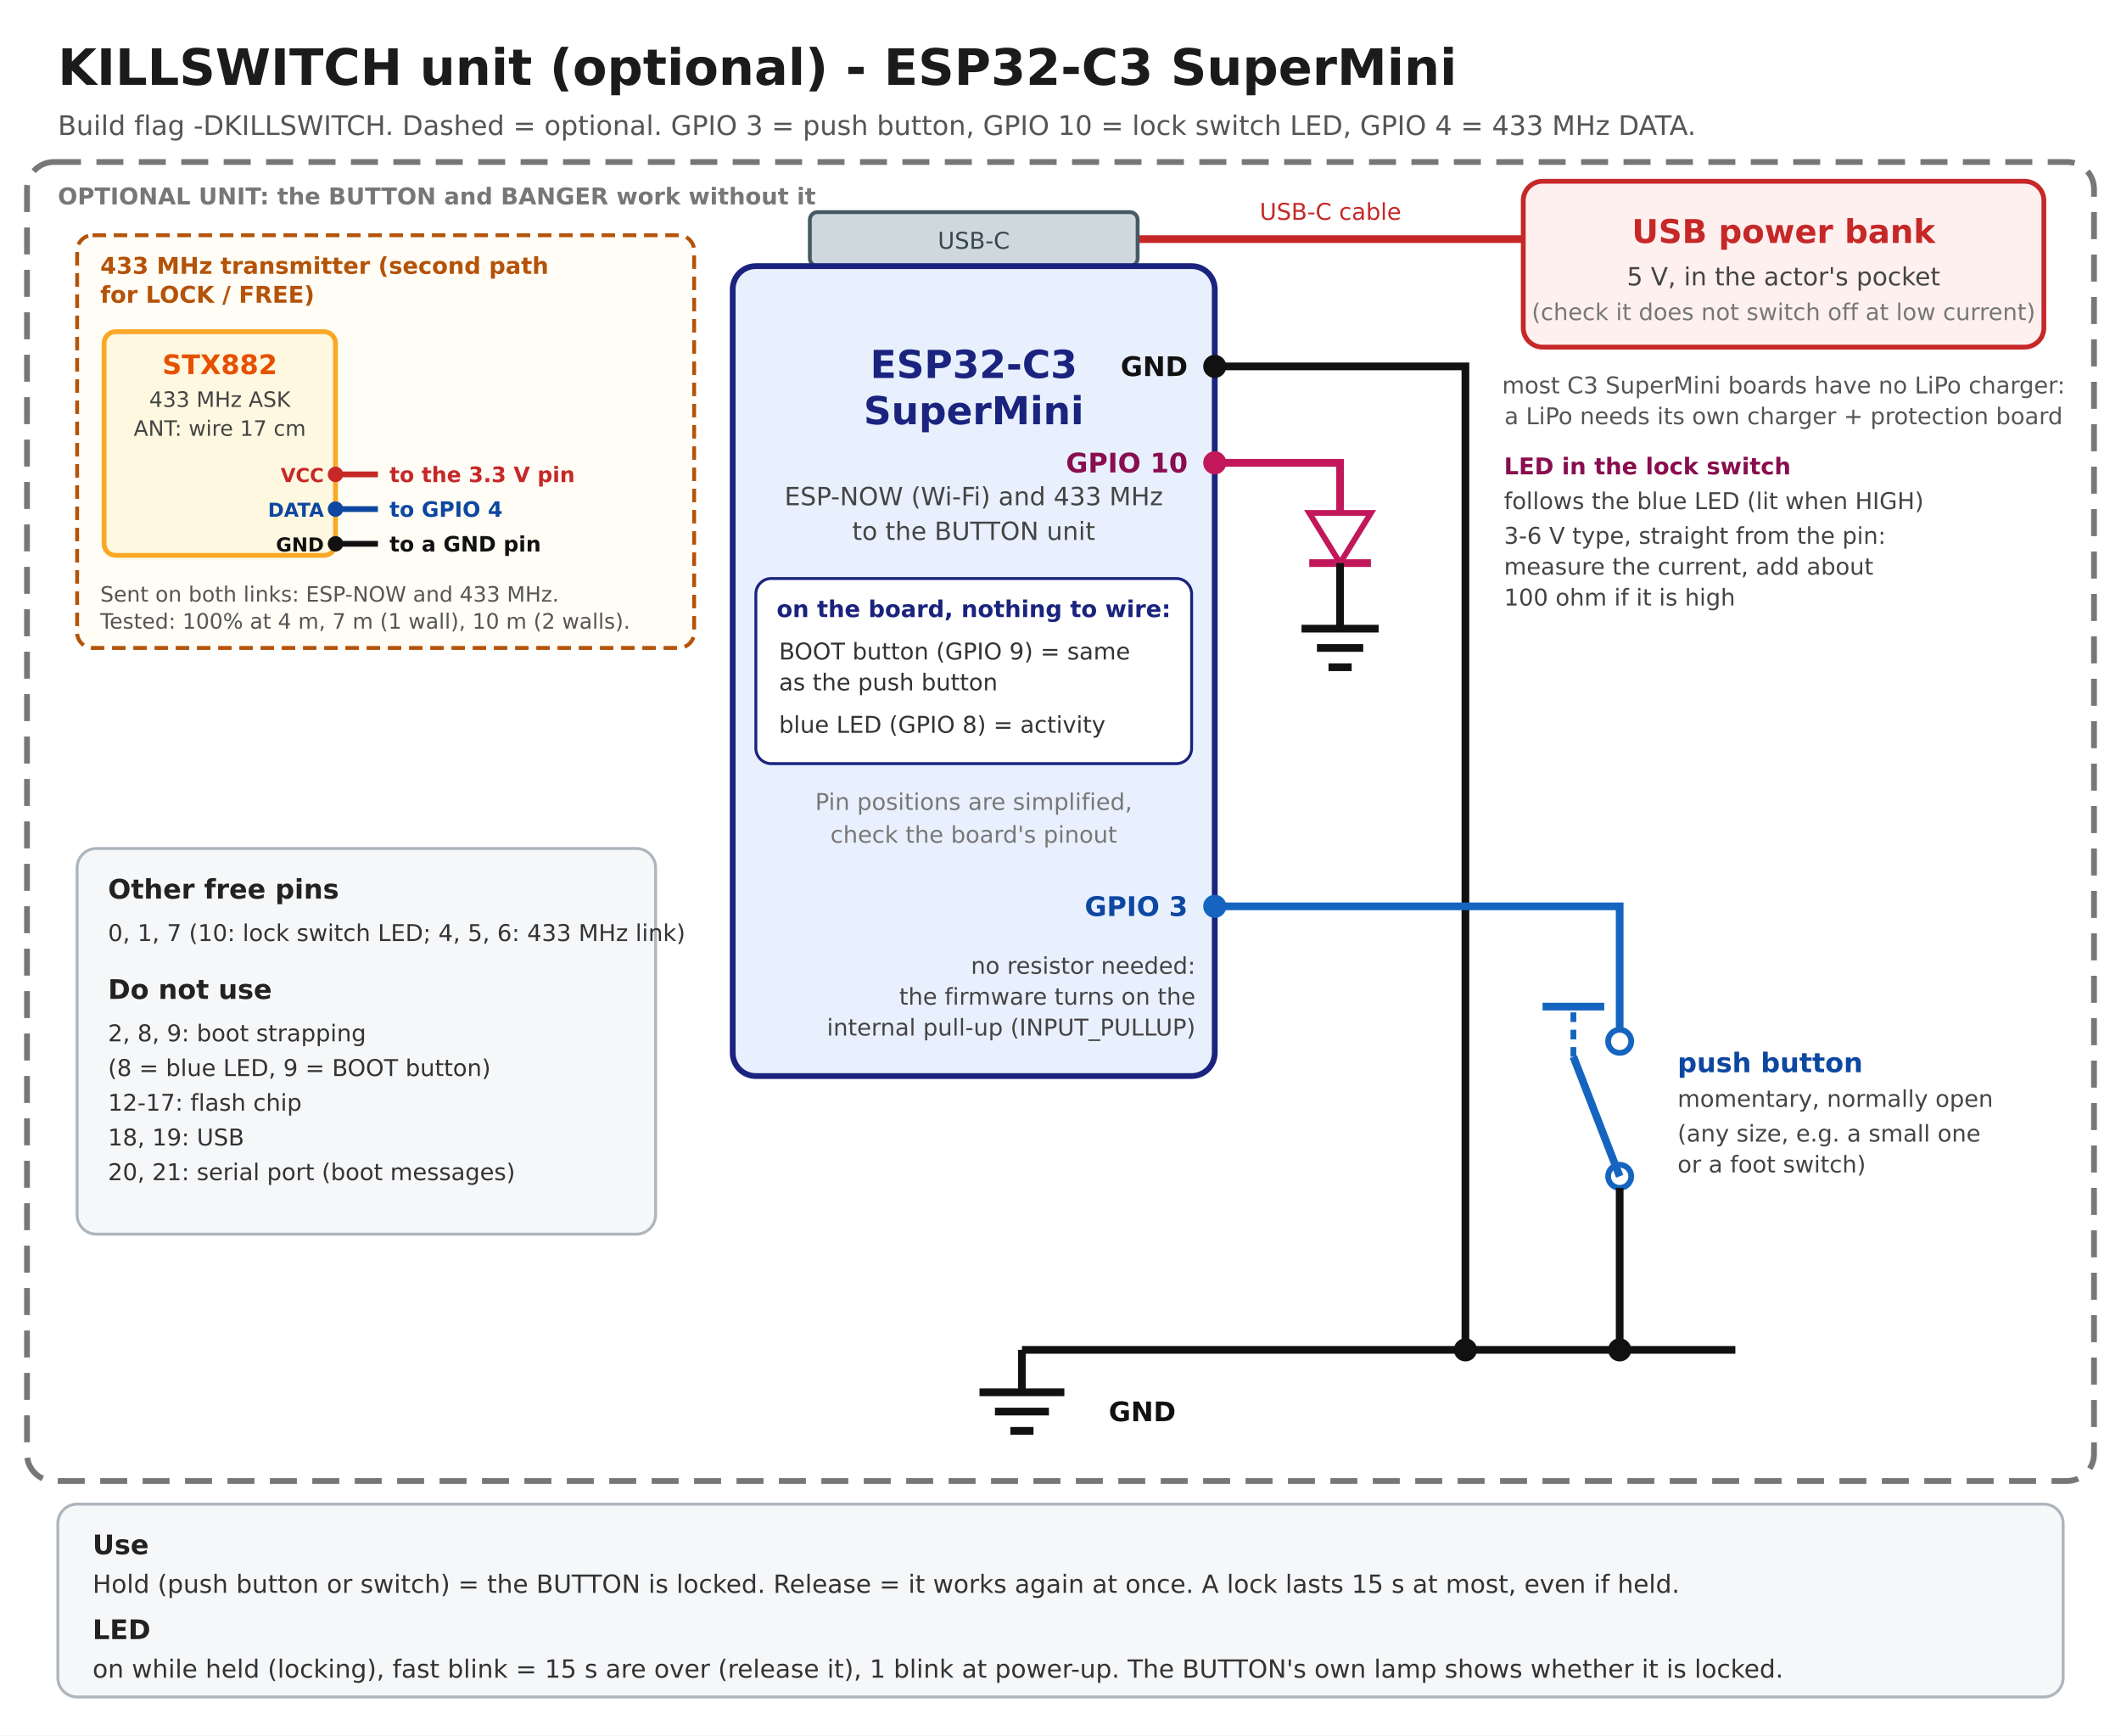
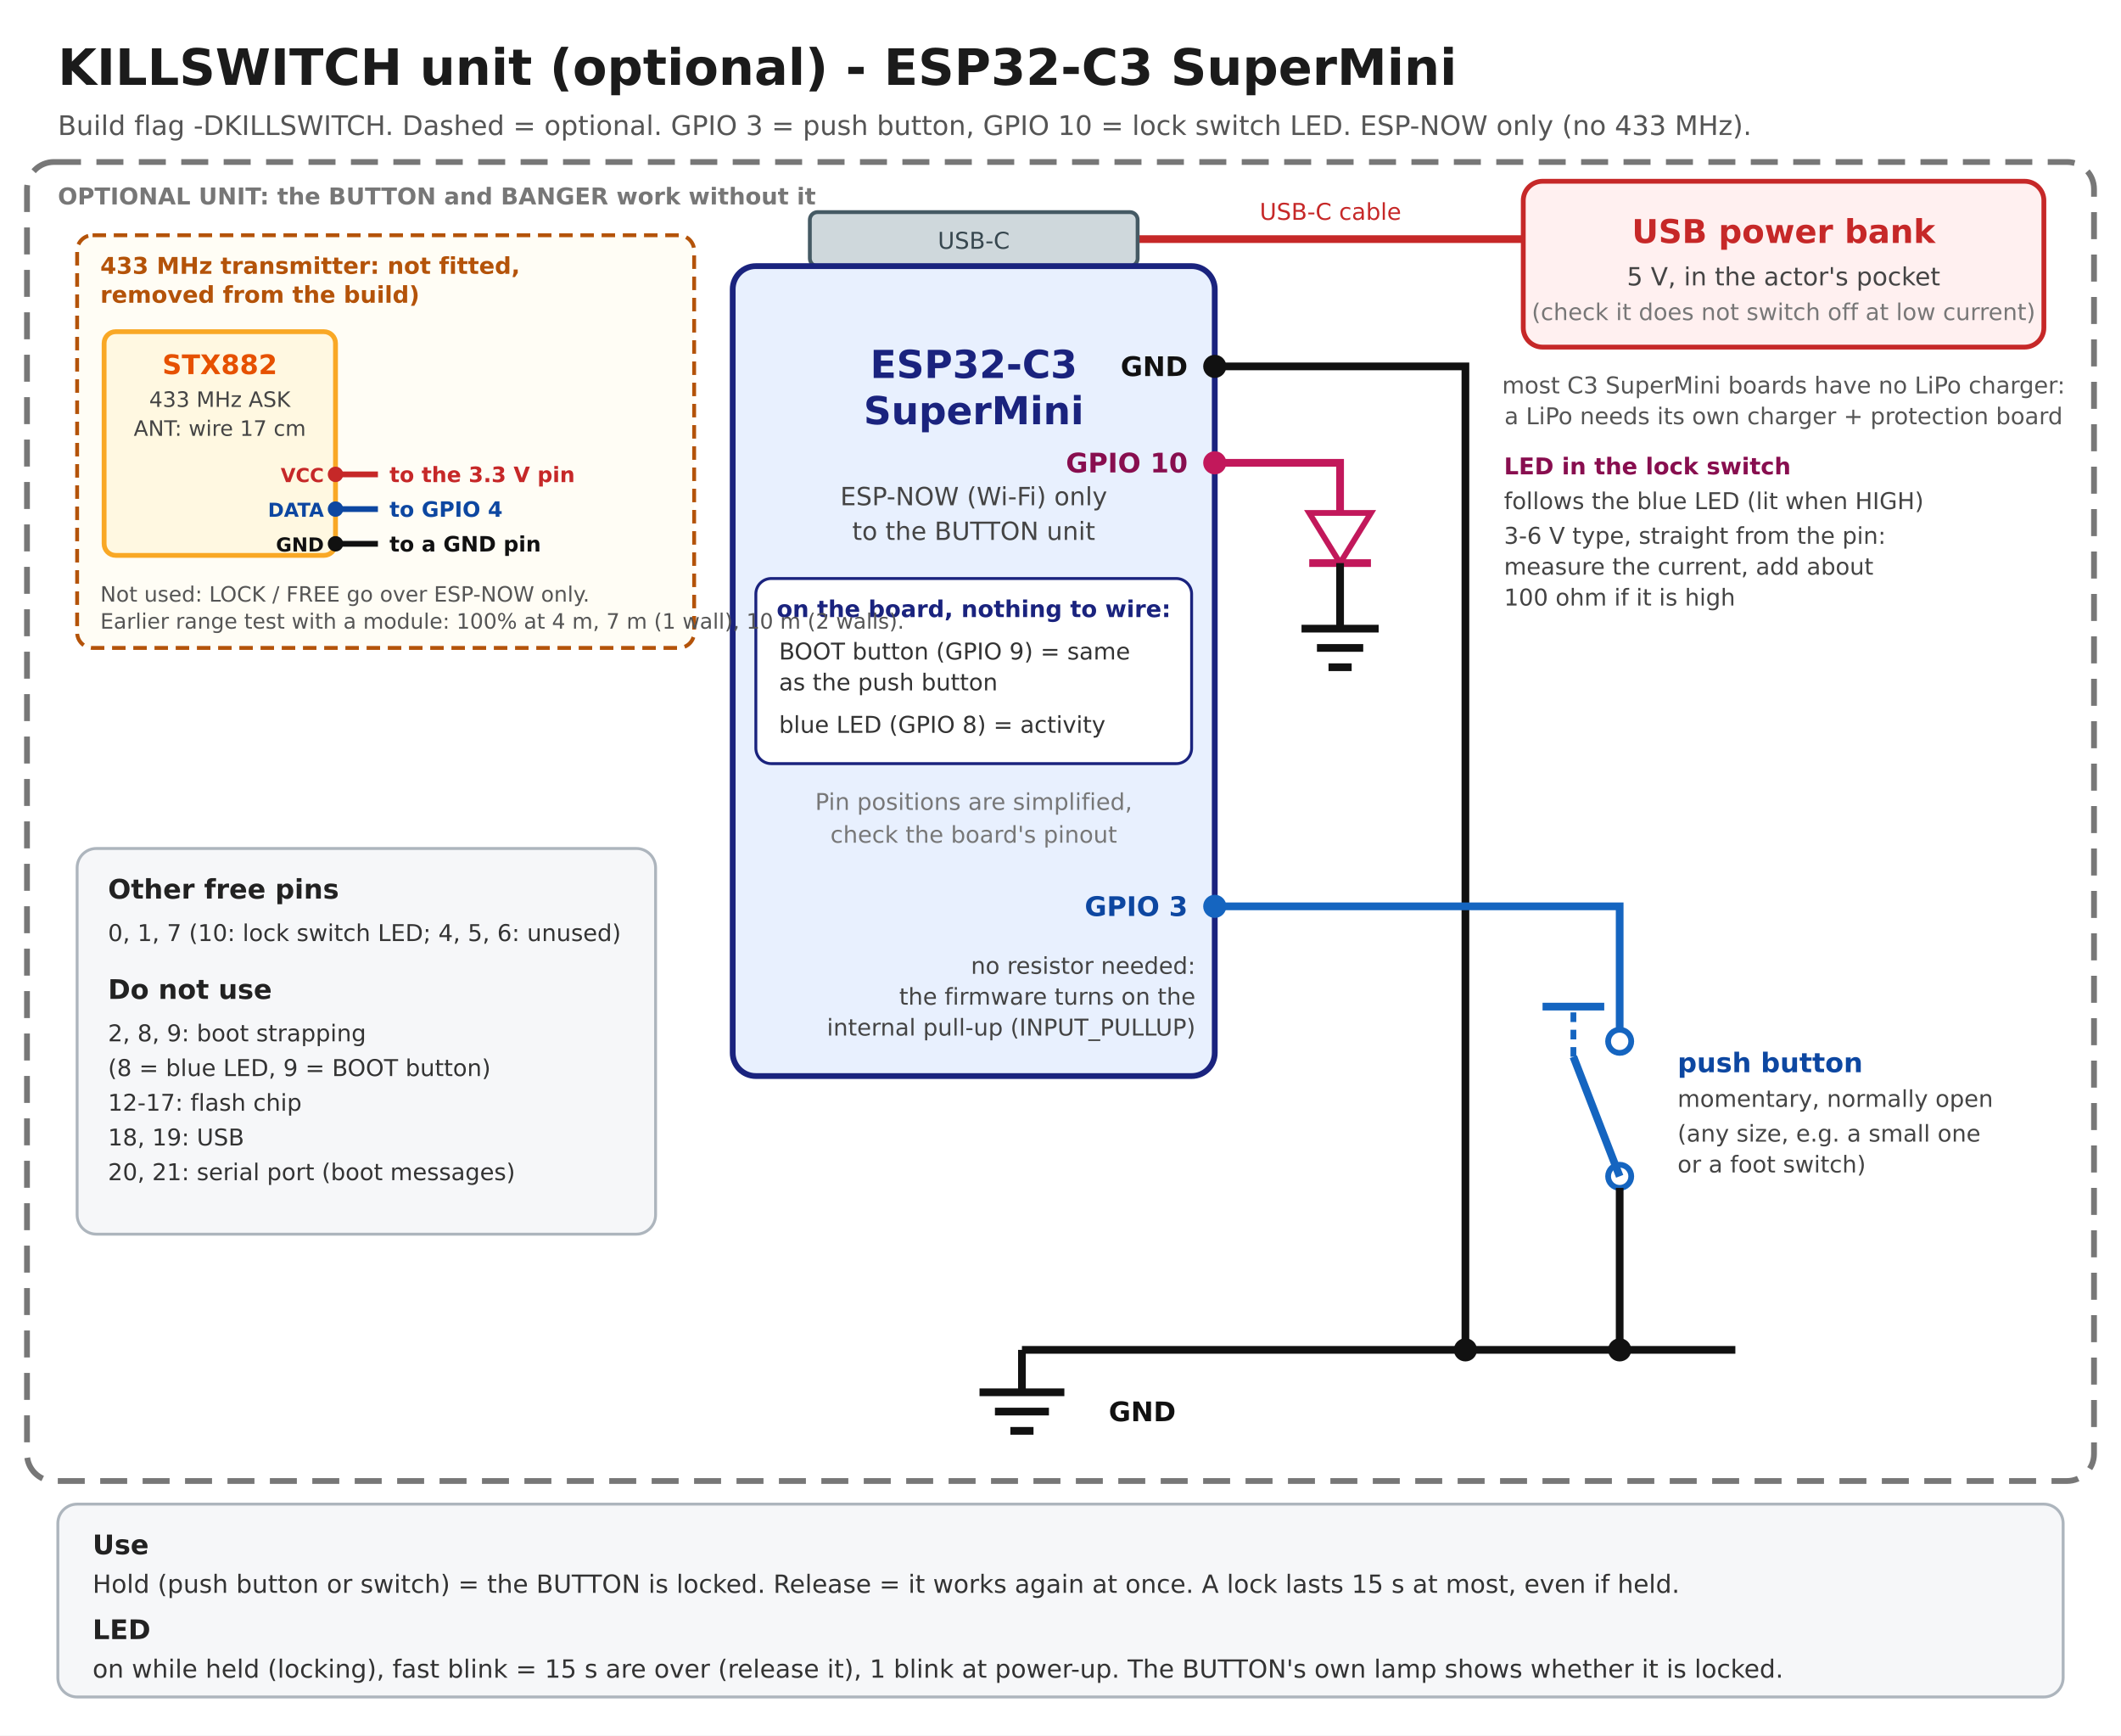
<svg xmlns="http://www.w3.org/2000/svg" viewBox="0 0 1100 900" width="1100" height="900" font-family="DejaVu Sans, Helvetica, Arial, sans-serif">
  <rect width="1100" height="900" fill="#ffffff" />
  <text x="30" y="44" font-size="26" font-weight="bold" fill="#1b1b1b">KILLSWITCH unit (optional) - ESP32-C3 SuperMini</text>
-   <text x="30" y="70" font-size="14" fill="#555">Build flag -DKILLSWITCH. Dashed = optional. GPIO 3 = push button, GPIO 10 = lock switch LED, GPIO 4 = 433 MHz DATA.</text>
+   <text x="30" y="70" font-size="14" fill="#555">Build flag -DKILLSWITCH. Dashed = optional. GPIO 3 = push button, GPIO 10 = lock switch LED. ESP-NOW only (no 433 MHz).</text>
  <rect x="14" y="84" width="1072" height="684" rx="14" fill="none" stroke="#777" stroke-width="3" stroke-dasharray="14 8" />
  <text x="30" y="106" font-size="12" font-weight="bold" fill="#777">OPTIONAL UNIT: the BUTTON and BANGER work without it</text>
  <rect x="790" y="94" width="270" height="86" rx="10" fill="#fff0f0" stroke="#c62828" stroke-width="2.5" />
  <text x="925" y="126" font-size="17" font-weight="bold" fill="#c62828" text-anchor="middle">USB power bank</text>
  <text x="925" y="148" font-size="13" fill="#444" text-anchor="middle">5 V, in the actor's pocket</text>
  <text x="925" y="166" font-size="12" fill="#777" text-anchor="middle">(check it does not switch off at low current)</text>
  <line x1="790" y1="124" x2="590" y2="124" stroke="#c62828" stroke-width="4" />
  <text x="690" y="114" font-size="12" fill="#c62828" text-anchor="middle">USB-C cable</text>
  <text x="925" y="204" font-size="12" fill="#555" text-anchor="middle">most C3 SuperMini boards have no LiPo charger:</text>
  <text x="925" y="220" font-size="12" fill="#555" text-anchor="middle">a LiPo needs its own charger + protection board</text>
  <rect x="420" y="110" width="170" height="28" rx="4" fill="#cfd8dc" stroke="#455a64" stroke-width="2" />
  <text x="505" y="129" font-size="12" fill="#37474f" text-anchor="middle">USB-C</text>
  <rect x="380" y="138" width="250" height="420" rx="12" fill="#e8f0fe" stroke="#1a237e" stroke-width="3" />
  <text x="505" y="196" font-size="20" font-weight="bold" fill="#1a237e" text-anchor="middle">ESP32-C3</text>
  <text x="505" y="220" font-size="20" font-weight="bold" fill="#1a237e" text-anchor="middle">SuperMini</text>
-   <text x="505" y="262" font-size="13" fill="#444" text-anchor="middle">ESP-NOW (Wi-Fi) and 433 MHz</text>
+   <text x="505" y="262" font-size="13" fill="#444" text-anchor="middle">ESP-NOW (Wi-Fi) only</text>
  <text x="505" y="280" font-size="13" fill="#444" text-anchor="middle">to the BUTTON unit</text>
  <rect x="392" y="300" width="226" height="96" rx="8" fill="#ffffff" stroke="#1a237e" stroke-width="1.5" />
  <text x="505" y="320" font-size="12" font-weight="bold" fill="#1a237e" text-anchor="middle">on the board, nothing to wire:</text>
  <text x="404" y="342" font-size="12" fill="#333">BOOT button (GPIO 9) = same</text>
  <text x="404" y="358" font-size="12" fill="#333">  as the push button</text>
  <text x="404" y="380" font-size="12" fill="#333">blue LED (GPIO 8) = activity</text>
  <text x="505" y="420" font-size="12" fill="#777" text-anchor="middle">Pin positions are simplified,</text>
  <text x="505" y="437" font-size="12" fill="#777" text-anchor="middle">check the board's pinout</text>
  <circle cx="630" cy="470" r="6" fill="#1565c0" />
  <text x="616" y="475" font-size="14" font-weight="bold" fill="#0d47a1" text-anchor="end">GPIO 3</text>
  <circle cx="630" cy="190" r="6" fill="#111" />
  <text x="616" y="195" font-size="14" font-weight="bold" fill="#111" text-anchor="end">GND</text>
  <line x1="530" y1="700" x2="900" y2="700" stroke="#111" stroke-width="4" />
  <line x1="530" y1="700" x2="530" y2="722" stroke="#111" stroke-width="4" />
  <line x1="508" y1="722" x2="552" y2="722" stroke="#111" stroke-width="4" />
  <line x1="516" y1="732" x2="544" y2="732" stroke="#111" stroke-width="4" />
  <line x1="524" y1="742" x2="536" y2="742" stroke="#111" stroke-width="4" />
  <text x="575" y="737" font-size="14" font-weight="bold" fill="#111">GND</text>
  <polyline points="630,190 760,190 760,700" fill="none" stroke="#111" stroke-width="4" />
  <circle cx="760" cy="700" r="6" fill="#111" />
  <rect x="40" y="440" width="300" height="200" rx="10" fill="#f6f7f9" stroke="#adb5bd" stroke-width="1.5" />
  <text x="56" y="466" font-size="14" font-weight="bold" fill="#222">Other free pins</text>
-   <text x="56" y="488" font-size="12" fill="#333">0, 1, 7 (10: lock switch LED; 4, 5, 6: 433 MHz link)</text>
+   <text x="56" y="488" font-size="12" fill="#333">0, 1, 7 (10: lock switch LED; 4, 5, 6: unused)</text>
  <text x="56" y="518" font-size="14" font-weight="bold" fill="#222">Do not use</text>
  <text x="56" y="540" font-size="12" fill="#333">2, 8, 9: boot strapping</text>
  <text x="56" y="558" font-size="12" fill="#333">  (8 = blue LED, 9 = BOOT button)</text>
  <text x="56" y="576" font-size="12" fill="#333">12-17: flash chip</text>
  <text x="56" y="594" font-size="12" fill="#333">18, 19: USB</text>
  <text x="56" y="612" font-size="12" fill="#333">20, 21: serial port (boot messages)</text>
  <circle cx="630" cy="240" r="6" fill="#c2185b" />
  <text x="616" y="245" font-size="14" font-weight="bold" fill="#880e4f" text-anchor="end">GPIO 10</text>
  <polyline points="630,240 695,240 695,266" fill="none" stroke="#c2185b" stroke-width="4" />
  <polygon points="679,266 711,266 695,292" fill="#fff" stroke="#c2185b" stroke-width="3" />
  <line x1="679" y1="292" x2="711" y2="292" stroke="#c2185b" stroke-width="4" />
  <line x1="695" y1="292" x2="695" y2="326" stroke="#111" stroke-width="4" />
  <line x1="675" y1="326" x2="715" y2="326" stroke="#111" stroke-width="4" />
  <line x1="683" y1="336" x2="707" y2="336" stroke="#111" stroke-width="4" />
  <line x1="689" y1="346" x2="701" y2="346" stroke="#111" stroke-width="4" />
  <text x="780" y="246" font-size="12" font-weight="bold" fill="#880e4f">LED in the lock switch</text>
  <text x="780" y="264" font-size="12" fill="#444">follows the blue LED (lit when HIGH)</text>
  <text x="780" y="282" font-size="12" fill="#444">3-6 V type, straight from the pin:</text>
  <text x="780" y="298" font-size="12" fill="#444">measure the current, add about</text>
  <text x="780" y="314" font-size="12" fill="#444">100 ohm if it is high</text>
  <polyline points="630,470 840,470 840,540" fill="none" stroke="#1565c0" stroke-width="4" />
  <circle cx="840" cy="540" r="6" fill="#fff" stroke="#1565c0" stroke-width="3" />
  <circle cx="840" cy="610" r="6" fill="#fff" stroke="#1565c0" stroke-width="3" />
  <line x1="840" y1="610" x2="816" y2="548" stroke="#1565c0" stroke-width="4" />
  <line x1="816" y1="548" x2="816" y2="522" stroke="#1565c0" stroke-width="3" stroke-dasharray="5 4" />
  <line x1="800" y1="522" x2="832" y2="522" stroke="#1565c0" stroke-width="4" />
  <line x1="840" y1="616" x2="840" y2="700" stroke="#111" stroke-width="4" />
  <circle cx="840" cy="700" r="6" fill="#111" />
  <text x="870" y="556" font-size="14" font-weight="bold" fill="#0d47a1">push button</text>
  <text x="870" y="574" font-size="12" fill="#444">momentary, normally open</text>
  <text x="870" y="592" font-size="12" fill="#444">(any size, e.g. a small one</text>
  <text x="870" y="608" font-size="12" fill="#444">or a foot switch)</text>
  <text x="620" y="505" font-size="12" fill="#444" text-anchor="end">no resistor needed:</text>
  <text x="620" y="521" font-size="12" fill="#444" text-anchor="end">the firmware turns on the</text>
  <text x="620" y="537" font-size="12" fill="#444" text-anchor="end">internal pull-up (INPUT_PULLUP)</text>
  <rect x="30" y="780" width="1040" height="100" rx="10" fill="#f6f7f9" stroke="#adb5bd" stroke-width="1.5" />
  <text x="48" y="806" font-size="14" font-weight="bold" fill="#222">Use</text>
  <text x="48" y="826" font-size="13" fill="#333">Hold (push button or switch) = the BUTTON is locked. Release = it works again at once. A lock lasts 15 s at most, even if held.</text>
  <text x="48" y="850" font-size="14" font-weight="bold" fill="#222">LED</text>
  <text x="48" y="870" font-size="13" fill="#333">on while held (locking), fast blink = 15 s are over (release it), 1 blink at power-up. The BUTTON's own lamp shows whether it is locked.</text>
  <rect x="40" y="122" width="320" height="214" rx="8" fill="#fffdf5" stroke="#b45309" stroke-width="2" stroke-dasharray="7 4" />
-   <text x="52" y="142" font-size="12" font-weight="bold" fill="#b45309" text-anchor="start">433 MHz transmitter (second path</text>
-   <text x="52" y="157" font-size="12" font-weight="bold" fill="#b45309" text-anchor="start">for LOCK / FREE)</text>
+   <text x="52" y="142" font-size="12" font-weight="bold" fill="#b45309" text-anchor="start">433 MHz transmitter: not fitted,</text>
+   <text x="52" y="157" font-size="12" font-weight="bold" fill="#b45309" text-anchor="start">removed from the build)</text>
  <rect x="54" y="172" width="120" height="116" rx="6" fill="#fff8e1" stroke="#f9a825" stroke-width="2.5" />
  <text x="114" y="194" font-size="14" font-weight="bold" fill="#e65100" text-anchor="middle">STX882</text>
  <text x="114" y="211" font-size="11" font-weight="normal" fill="#444" text-anchor="middle">433 MHz ASK</text>
  <text x="114" y="226" font-size="11" font-weight="normal" fill="#444" text-anchor="middle">ANT: wire 17 cm</text>
  <circle cx="174" cy="246" r="4" fill="#c62828" />
  <line x1="174" y1="246" x2="196" y2="246" stroke="#c62828" stroke-width="3" />
  <text x="168" y="250" font-size="10" font-weight="bold" fill="#c62828" text-anchor="end">VCC</text>
  <text x="202" y="250" font-size="11" font-weight="bold" fill="#c62828" text-anchor="start">to the 3.3 V pin</text>
  <circle cx="174" cy="264" r="4" fill="#0d47a1" />
  <line x1="174" y1="264" x2="196" y2="264" stroke="#0d47a1" stroke-width="3" />
  <text x="168" y="268" font-size="10" font-weight="bold" fill="#0d47a1" text-anchor="end">DATA</text>
  <text x="202" y="268" font-size="11" font-weight="bold" fill="#0d47a1" text-anchor="start">to GPIO 4</text>
  <circle cx="174" cy="282" r="4" fill="#111" />
  <line x1="174" y1="282" x2="196" y2="282" stroke="#111" stroke-width="3" />
  <text x="168" y="286" font-size="10" font-weight="bold" fill="#111" text-anchor="end">GND</text>
  <text x="202" y="286" font-size="11" font-weight="bold" fill="#111" text-anchor="start">to a GND pin</text>
-   <text x="52" y="312" font-size="11" font-weight="normal" fill="#555" text-anchor="start">Sent on both links: ESP-NOW and 433 MHz.</text>
-   <text x="52" y="326" font-size="11" font-weight="normal" fill="#555" text-anchor="start">Tested: 100% at 4 m, 7 m (1 wall), 10 m (2 walls).</text>
+   <text x="52" y="312" font-size="11" font-weight="normal" fill="#555" text-anchor="start">Not used: LOCK / FREE go over ESP-NOW only.</text>
+   <text x="52" y="326" font-size="11" font-weight="normal" fill="#555" text-anchor="start">Earlier range test with a module: 100% at 4 m, 7 m (1 wall), 10 m (2 walls).</text>
</svg>
